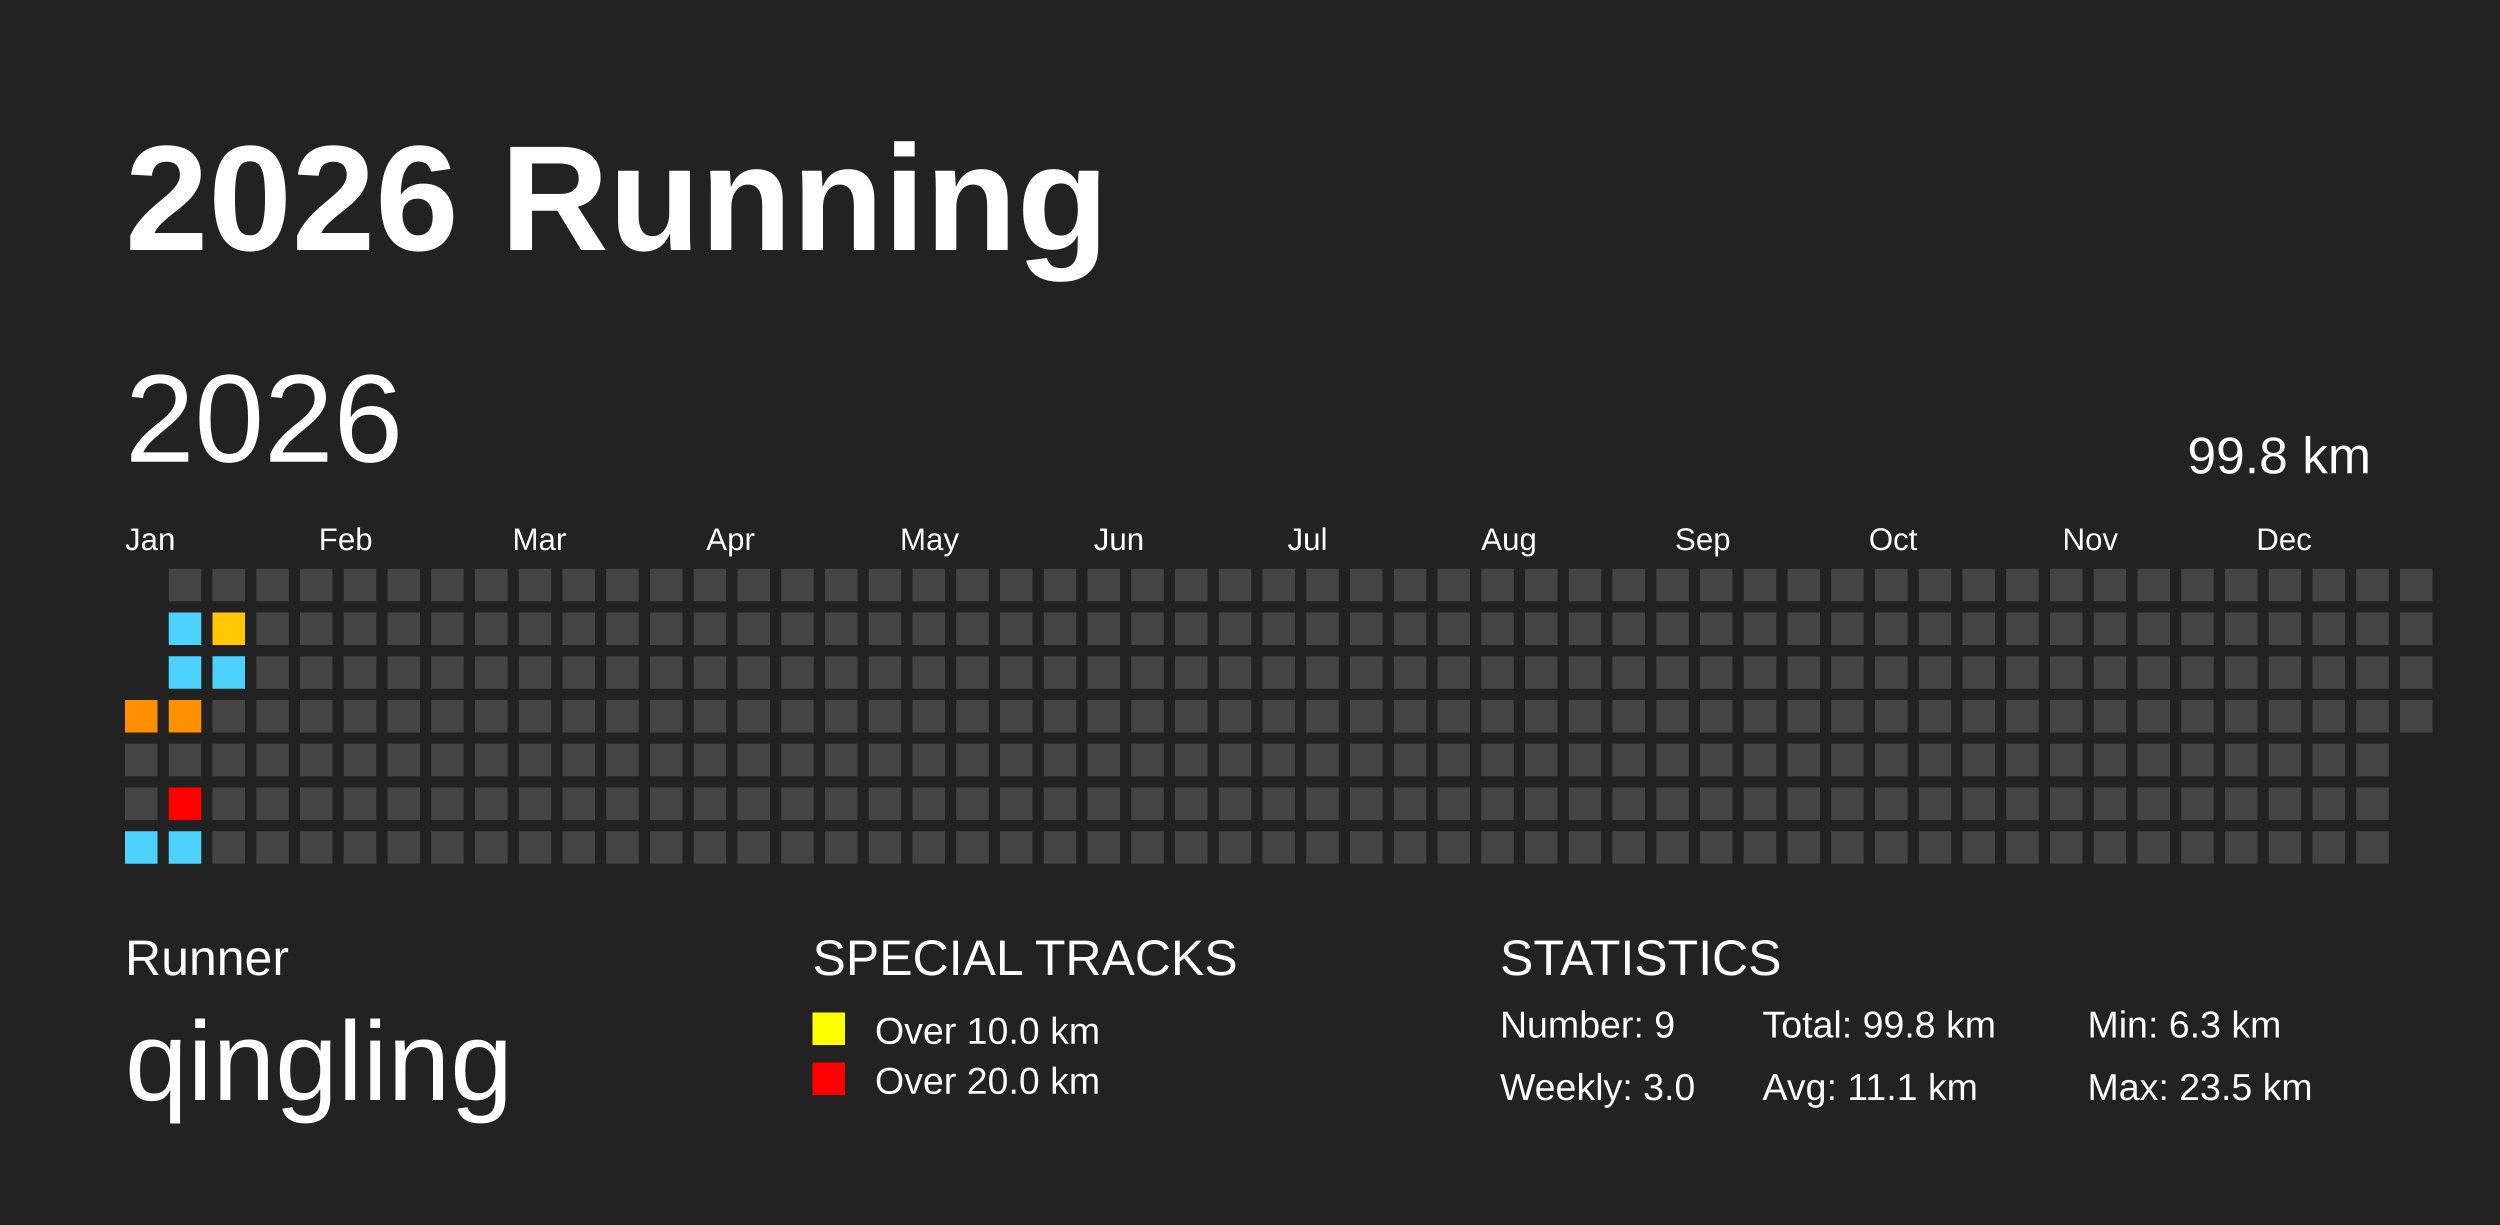
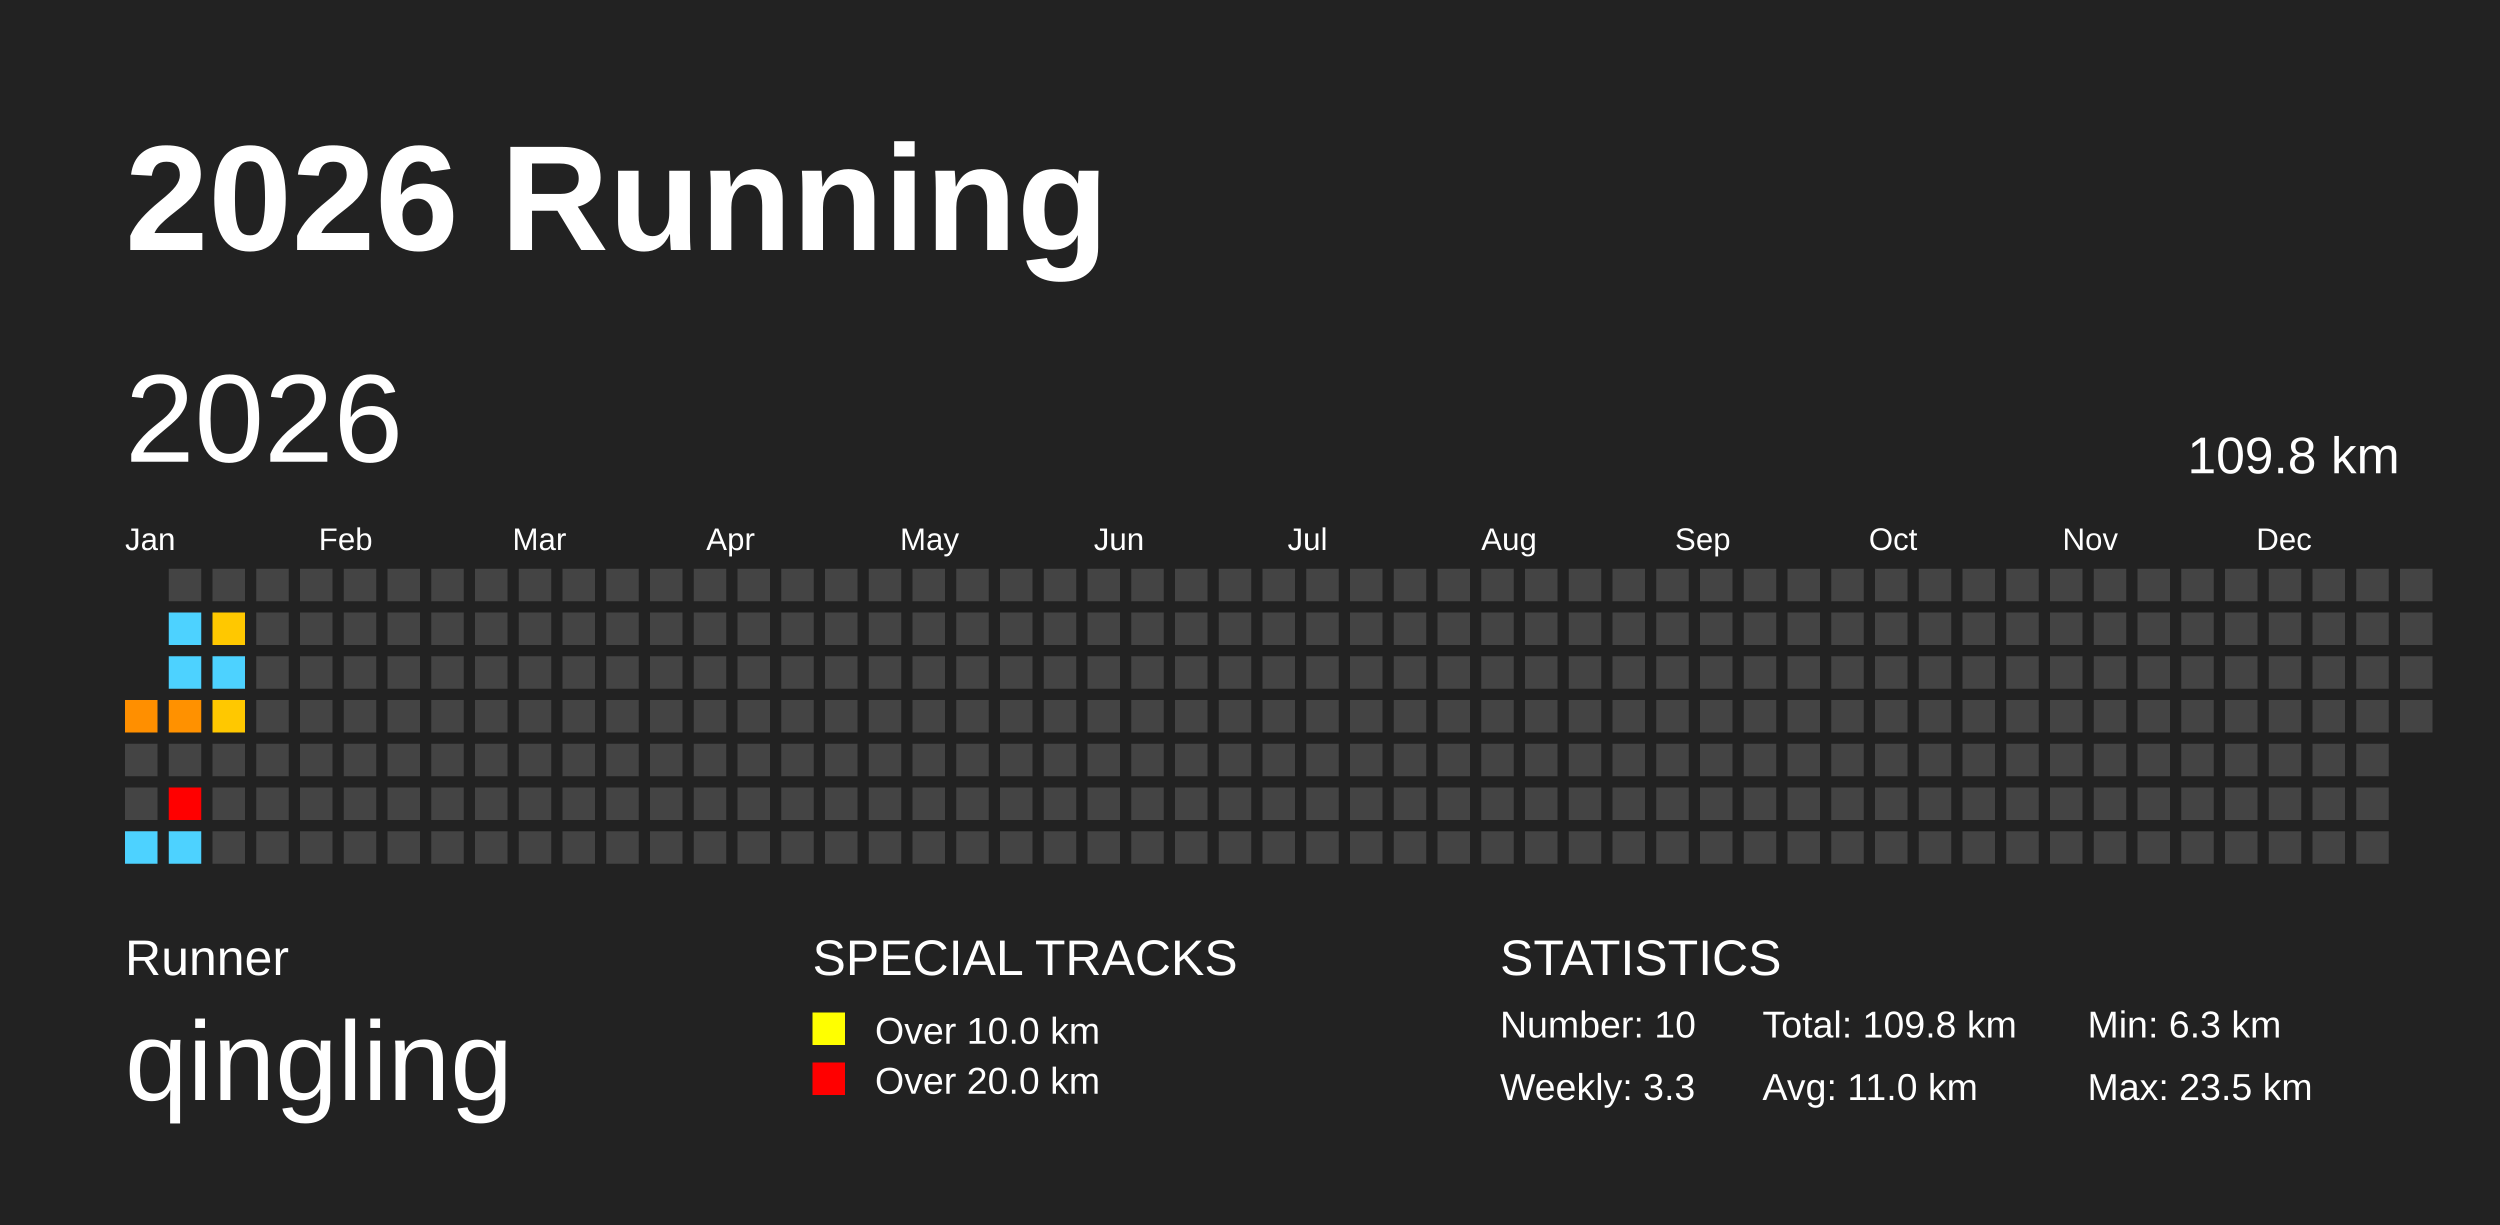
<svg xmlns="http://www.w3.org/2000/svg" baseProfile="full" height="98mm" version="1.1" viewBox="0,0,200,98" width="200mm">
  <defs />
  <rect fill="#222222" height="98" width="200" x="0" y="0" />
  <text fill="#FFFFFF" style="font-size:12px; font-family:Arial; font-weight:bold;" x="10" y="20">2026 Running</text>
  <text fill="#FFFFFF" style="font-size:4px; font-family:Arial" x="10" y="78">Runner</text>
  <text fill="#FFFFFF" style="font-size:9px; font-family:Arial" x="10" y="88">qingling</text>
  <text fill="#FFFFFF" style="font-size:4px; font-family:Arial" x="65" y="78">SPECIAL TRACKS</text>
  <rect fill="yellow" height="2.6" width="2.6" x="65" y="81" />
  <text fill="#FFFFFF" style="font-size:3px; font-family:Arial" x="70" y="83.5">Over 10.0 km</text>
  <rect fill="red" height="2.6" width="2.6" x="65" y="85" />
  <text fill="#FFFFFF" style="font-size:3px; font-family:Arial" x="70" y="87.5">Over 20.0 km</text>
  <text fill="#FFFFFF" style="font-size:4px; font-family:Arial" x="120" y="78">STATISTICS</text>
-   <text fill="#FFFFFF" style="font-size:3px; font-family:Arial" x="120" y="83">Number: 9</text>
-   <text fill="#FFFFFF" style="font-size:3px; font-family:Arial" x="120" y="88">Weekly: 3.0</text>
-   <text fill="#FFFFFF" style="font-size:3px; font-family:Arial" x="141" y="83">Total: 99.8 km</text>
-   <text fill="#FFFFFF" style="font-size:3px; font-family:Arial" x="141" y="88">Avg: 11.1 km</text>
+   <text fill="#FFFFFF" style="font-size:3px; font-family:Arial" x="120" y="83">Number: 10</text>
+   <text fill="#FFFFFF" style="font-size:3px; font-family:Arial" x="120" y="88">Weekly: 3.3</text>
+   <text fill="#FFFFFF" style="font-size:3px; font-family:Arial" x="141" y="83">Total: 109.8 km</text>
+   <text fill="#FFFFFF" style="font-size:3px; font-family:Arial" x="141" y="88">Avg: 11.0 km</text>
  <text fill="#FFFFFF" style="font-size:3px; font-family:Arial" x="167" y="83">Min: 6.3 km</text>
  <text fill="#FFFFFF" style="font-size:3px; font-family:Arial" x="167" y="88">Max: 23.5 km</text>
  <text dominant-baseline="hanging" fill="#FFFFFF" style="font-size:10.0px; font-family:Arial;" x="10" y="30">2026</text>
-   <text dominant-baseline="hanging" fill="#FFFFFF" style="font-size:4.125px; font-family:Arial;" x="175" y="35">99.8 km</text>
+   <text dominant-baseline="hanging" fill="#FFFFFF" style="font-size:4.125px; font-family:Arial;" x="175" y="35">109.8 km</text>
  <text fill="#FFFFFF" style="font-size:2.5px; font-family:Arial" x="10.0" y="44">Jan</text>
  <text fill="#FFFFFF" style="font-size:2.5px; font-family:Arial" x="25.5" y="44">Feb</text>
  <text fill="#FFFFFF" style="font-size:2.5px; font-family:Arial" x="41.0" y="44">Mar</text>
  <text fill="#FFFFFF" style="font-size:2.5px; font-family:Arial" x="56.5" y="44">Apr</text>
  <text fill="#FFFFFF" style="font-size:2.5px; font-family:Arial" x="72.0" y="44">May</text>
  <text fill="#FFFFFF" style="font-size:2.5px; font-family:Arial" x="87.5" y="44">Jun</text>
  <text fill="#FFFFFF" style="font-size:2.5px; font-family:Arial" x="103.0" y="44">Jul</text>
  <text fill="#FFFFFF" style="font-size:2.5px; font-family:Arial" x="118.5" y="44">Aug</text>
  <text fill="#FFFFFF" style="font-size:2.5px; font-family:Arial" x="134.0" y="44">Sep</text>
  <text fill="#FFFFFF" style="font-size:2.5px; font-family:Arial" x="149.5" y="44">Oct</text>
  <text fill="#FFFFFF" style="font-size:2.5px; font-family:Arial" x="165.0" y="44">Nov</text>
  <text fill="#FFFFFF" style="font-size:2.5px; font-family:Arial" x="180.5" y="44">Dec</text>
  <rect fill="#ff8f00" height="2.6" width="2.6" x="10.0" y="56.0" />
  <rect fill="#444444" height="2.6" width="2.6" x="10.0" y="59.5" />
  <rect fill="#444444" height="2.6" width="2.6" x="10.0" y="63.0" />
  <rect fill="#4dd2ff" height="2.6" width="2.6" x="10.0" y="66.5" />
  <rect fill="#444444" height="2.6" width="2.6" x="13.5" y="45.5" />
  <rect fill="#4dd2ff" height="2.6" width="2.6" x="13.5" y="49.0" />
  <rect fill="#4dd2ff" height="2.6" width="2.6" x="13.5" y="52.5" />
  <rect fill="#ff9100" height="2.6" width="2.6" x="13.5" y="56.0" />
  <rect fill="#444444" height="2.6" width="2.6" x="13.5" y="59.5" />
  <rect fill="red" height="2.6" width="2.6" x="13.5" y="63.0" />
  <rect fill="#4dd2ff" height="2.6" width="2.6" x="13.5" y="66.5" />
  <rect fill="#444444" height="2.6" width="2.6" x="17.0" y="45.5" />
  <rect fill="#ffc800" height="2.6" width="2.6" x="17.0" y="49.0" />
  <rect fill="#4dd2ff" height="2.6" width="2.6" x="17.0" y="52.5" />
-   <rect fill="#444444" height="2.6" width="2.6" x="17.0" y="56.0" />
+   <rect fill="#ffc800" height="2.6" width="2.6" x="17.0" y="56.0" />
  <rect fill="#444444" height="2.6" width="2.6" x="17.0" y="59.5" />
  <rect fill="#444444" height="2.6" width="2.6" x="17.0" y="63.0" />
  <rect fill="#444444" height="2.6" width="2.6" x="17.0" y="66.5" />
  <rect fill="#444444" height="2.6" width="2.6" x="20.5" y="45.5" />
  <rect fill="#444444" height="2.6" width="2.6" x="20.5" y="49.0" />
  <rect fill="#444444" height="2.6" width="2.6" x="20.5" y="52.5" />
  <rect fill="#444444" height="2.6" width="2.6" x="20.5" y="56.0" />
  <rect fill="#444444" height="2.6" width="2.6" x="20.5" y="59.5" />
  <rect fill="#444444" height="2.6" width="2.6" x="20.5" y="63.0" />
  <rect fill="#444444" height="2.6" width="2.6" x="20.5" y="66.5" />
  <rect fill="#444444" height="2.6" width="2.6" x="24.0" y="45.5" />
  <rect fill="#444444" height="2.6" width="2.6" x="24.0" y="49.0" />
  <rect fill="#444444" height="2.6" width="2.6" x="24.0" y="52.5" />
  <rect fill="#444444" height="2.6" width="2.6" x="24.0" y="56.0" />
  <rect fill="#444444" height="2.6" width="2.6" x="24.0" y="59.5" />
  <rect fill="#444444" height="2.6" width="2.6" x="24.0" y="63.0" />
  <rect fill="#444444" height="2.6" width="2.6" x="24.0" y="66.5" />
  <rect fill="#444444" height="2.6" width="2.6" x="27.5" y="45.5" />
  <rect fill="#444444" height="2.6" width="2.6" x="27.5" y="49.0" />
  <rect fill="#444444" height="2.6" width="2.6" x="27.5" y="52.5" />
  <rect fill="#444444" height="2.6" width="2.6" x="27.5" y="56.0" />
  <rect fill="#444444" height="2.6" width="2.6" x="27.5" y="59.5" />
  <rect fill="#444444" height="2.6" width="2.6" x="27.5" y="63.0" />
  <rect fill="#444444" height="2.6" width="2.6" x="27.5" y="66.5" />
  <rect fill="#444444" height="2.6" width="2.6" x="31.0" y="45.5" />
  <rect fill="#444444" height="2.6" width="2.6" x="31.0" y="49.0" />
  <rect fill="#444444" height="2.6" width="2.6" x="31.0" y="52.5" />
  <rect fill="#444444" height="2.6" width="2.6" x="31.0" y="56.0" />
  <rect fill="#444444" height="2.6" width="2.6" x="31.0" y="59.5" />
  <rect fill="#444444" height="2.6" width="2.6" x="31.0" y="63.0" />
  <rect fill="#444444" height="2.6" width="2.6" x="31.0" y="66.5" />
  <rect fill="#444444" height="2.6" width="2.6" x="34.5" y="45.5" />
  <rect fill="#444444" height="2.6" width="2.6" x="34.5" y="49.0" />
  <rect fill="#444444" height="2.6" width="2.6" x="34.5" y="52.5" />
  <rect fill="#444444" height="2.6" width="2.6" x="34.5" y="56.0" />
  <rect fill="#444444" height="2.6" width="2.6" x="34.5" y="59.5" />
  <rect fill="#444444" height="2.6" width="2.6" x="34.5" y="63.0" />
  <rect fill="#444444" height="2.6" width="2.6" x="34.5" y="66.5" />
  <rect fill="#444444" height="2.6" width="2.6" x="38.0" y="45.5" />
  <rect fill="#444444" height="2.6" width="2.6" x="38.0" y="49.0" />
  <rect fill="#444444" height="2.6" width="2.6" x="38.0" y="52.5" />
  <rect fill="#444444" height="2.6" width="2.6" x="38.0" y="56.0" />
  <rect fill="#444444" height="2.6" width="2.6" x="38.0" y="59.5" />
  <rect fill="#444444" height="2.6" width="2.6" x="38.0" y="63.0" />
  <rect fill="#444444" height="2.6" width="2.6" x="38.0" y="66.5" />
  <rect fill="#444444" height="2.6" width="2.6" x="41.5" y="45.5" />
  <rect fill="#444444" height="2.6" width="2.6" x="41.5" y="49.0" />
  <rect fill="#444444" height="2.6" width="2.6" x="41.5" y="52.5" />
  <rect fill="#444444" height="2.6" width="2.6" x="41.5" y="56.0" />
  <rect fill="#444444" height="2.6" width="2.6" x="41.5" y="59.5" />
  <rect fill="#444444" height="2.6" width="2.6" x="41.5" y="63.0" />
  <rect fill="#444444" height="2.6" width="2.6" x="41.5" y="66.5" />
  <rect fill="#444444" height="2.6" width="2.6" x="45.0" y="45.5" />
  <rect fill="#444444" height="2.6" width="2.6" x="45.0" y="49.0" />
  <rect fill="#444444" height="2.6" width="2.6" x="45.0" y="52.5" />
  <rect fill="#444444" height="2.6" width="2.6" x="45.0" y="56.0" />
  <rect fill="#444444" height="2.6" width="2.6" x="45.0" y="59.5" />
  <rect fill="#444444" height="2.6" width="2.6" x="45.0" y="63.0" />
  <rect fill="#444444" height="2.6" width="2.6" x="45.0" y="66.5" />
  <rect fill="#444444" height="2.6" width="2.6" x="48.5" y="45.5" />
  <rect fill="#444444" height="2.6" width="2.6" x="48.5" y="49.0" />
  <rect fill="#444444" height="2.6" width="2.6" x="48.5" y="52.5" />
  <rect fill="#444444" height="2.6" width="2.6" x="48.5" y="56.0" />
  <rect fill="#444444" height="2.6" width="2.6" x="48.5" y="59.5" />
  <rect fill="#444444" height="2.6" width="2.6" x="48.5" y="63.0" />
  <rect fill="#444444" height="2.6" width="2.6" x="48.5" y="66.5" />
  <rect fill="#444444" height="2.6" width="2.6" x="52.0" y="45.5" />
  <rect fill="#444444" height="2.6" width="2.6" x="52.0" y="49.0" />
  <rect fill="#444444" height="2.6" width="2.6" x="52.0" y="52.5" />
  <rect fill="#444444" height="2.6" width="2.6" x="52.0" y="56.0" />
  <rect fill="#444444" height="2.6" width="2.6" x="52.0" y="59.5" />
  <rect fill="#444444" height="2.6" width="2.6" x="52.0" y="63.0" />
  <rect fill="#444444" height="2.6" width="2.6" x="52.0" y="66.5" />
  <rect fill="#444444" height="2.6" width="2.6" x="55.5" y="45.5" />
  <rect fill="#444444" height="2.6" width="2.6" x="55.5" y="49.0" />
  <rect fill="#444444" height="2.6" width="2.6" x="55.5" y="52.5" />
  <rect fill="#444444" height="2.6" width="2.6" x="55.5" y="56.0" />
  <rect fill="#444444" height="2.6" width="2.6" x="55.5" y="59.5" />
  <rect fill="#444444" height="2.6" width="2.6" x="55.5" y="63.0" />
  <rect fill="#444444" height="2.6" width="2.6" x="55.5" y="66.5" />
  <rect fill="#444444" height="2.6" width="2.6" x="59.0" y="45.5" />
  <rect fill="#444444" height="2.6" width="2.6" x="59.0" y="49.0" />
  <rect fill="#444444" height="2.6" width="2.6" x="59.0" y="52.5" />
  <rect fill="#444444" height="2.6" width="2.6" x="59.0" y="56.0" />
  <rect fill="#444444" height="2.6" width="2.6" x="59.0" y="59.5" />
  <rect fill="#444444" height="2.6" width="2.6" x="59.0" y="63.0" />
  <rect fill="#444444" height="2.6" width="2.6" x="59.0" y="66.5" />
  <rect fill="#444444" height="2.6" width="2.6" x="62.5" y="45.5" />
  <rect fill="#444444" height="2.6" width="2.6" x="62.5" y="49.0" />
  <rect fill="#444444" height="2.6" width="2.6" x="62.5" y="52.5" />
  <rect fill="#444444" height="2.6" width="2.6" x="62.5" y="56.0" />
  <rect fill="#444444" height="2.6" width="2.6" x="62.5" y="59.5" />
  <rect fill="#444444" height="2.6" width="2.6" x="62.5" y="63.0" />
  <rect fill="#444444" height="2.6" width="2.6" x="62.5" y="66.5" />
  <rect fill="#444444" height="2.6" width="2.6" x="66.0" y="45.5" />
  <rect fill="#444444" height="2.6" width="2.6" x="66.0" y="49.0" />
  <rect fill="#444444" height="2.6" width="2.6" x="66.0" y="52.5" />
  <rect fill="#444444" height="2.6" width="2.6" x="66.0" y="56.0" />
  <rect fill="#444444" height="2.6" width="2.6" x="66.0" y="59.5" />
  <rect fill="#444444" height="2.6" width="2.6" x="66.0" y="63.0" />
  <rect fill="#444444" height="2.6" width="2.6" x="66.0" y="66.5" />
  <rect fill="#444444" height="2.6" width="2.6" x="69.5" y="45.5" />
  <rect fill="#444444" height="2.6" width="2.6" x="69.5" y="49.0" />
  <rect fill="#444444" height="2.6" width="2.6" x="69.5" y="52.5" />
  <rect fill="#444444" height="2.6" width="2.6" x="69.5" y="56.0" />
  <rect fill="#444444" height="2.6" width="2.6" x="69.5" y="59.5" />
  <rect fill="#444444" height="2.6" width="2.6" x="69.5" y="63.0" />
  <rect fill="#444444" height="2.6" width="2.6" x="69.5" y="66.5" />
  <rect fill="#444444" height="2.6" width="2.6" x="73.0" y="45.5" />
  <rect fill="#444444" height="2.6" width="2.6" x="73.0" y="49.0" />
  <rect fill="#444444" height="2.6" width="2.6" x="73.0" y="52.5" />
  <rect fill="#444444" height="2.6" width="2.6" x="73.0" y="56.0" />
  <rect fill="#444444" height="2.6" width="2.6" x="73.0" y="59.5" />
  <rect fill="#444444" height="2.6" width="2.6" x="73.0" y="63.0" />
  <rect fill="#444444" height="2.6" width="2.6" x="73.0" y="66.5" />
  <rect fill="#444444" height="2.6" width="2.6" x="76.5" y="45.5" />
  <rect fill="#444444" height="2.6" width="2.6" x="76.5" y="49.0" />
  <rect fill="#444444" height="2.6" width="2.6" x="76.5" y="52.5" />
  <rect fill="#444444" height="2.6" width="2.6" x="76.5" y="56.0" />
  <rect fill="#444444" height="2.6" width="2.6" x="76.5" y="59.5" />
  <rect fill="#444444" height="2.6" width="2.6" x="76.5" y="63.0" />
  <rect fill="#444444" height="2.6" width="2.6" x="76.5" y="66.5" />
  <rect fill="#444444" height="2.6" width="2.6" x="80.0" y="45.5" />
  <rect fill="#444444" height="2.6" width="2.6" x="80.0" y="49.0" />
  <rect fill="#444444" height="2.6" width="2.6" x="80.0" y="52.5" />
  <rect fill="#444444" height="2.6" width="2.6" x="80.0" y="56.0" />
  <rect fill="#444444" height="2.6" width="2.6" x="80.0" y="59.5" />
  <rect fill="#444444" height="2.6" width="2.6" x="80.0" y="63.0" />
  <rect fill="#444444" height="2.6" width="2.6" x="80.0" y="66.5" />
  <rect fill="#444444" height="2.6" width="2.6" x="83.5" y="45.5" />
  <rect fill="#444444" height="2.6" width="2.6" x="83.5" y="49.0" />
  <rect fill="#444444" height="2.6" width="2.6" x="83.5" y="52.5" />
  <rect fill="#444444" height="2.6" width="2.6" x="83.5" y="56.0" />
  <rect fill="#444444" height="2.6" width="2.6" x="83.5" y="59.5" />
  <rect fill="#444444" height="2.6" width="2.6" x="83.5" y="63.0" />
  <rect fill="#444444" height="2.6" width="2.6" x="83.5" y="66.5" />
  <rect fill="#444444" height="2.6" width="2.6" x="87.0" y="45.5" />
  <rect fill="#444444" height="2.6" width="2.6" x="87.0" y="49.0" />
  <rect fill="#444444" height="2.6" width="2.6" x="87.0" y="52.5" />
  <rect fill="#444444" height="2.6" width="2.6" x="87.0" y="56.0" />
  <rect fill="#444444" height="2.6" width="2.6" x="87.0" y="59.5" />
  <rect fill="#444444" height="2.6" width="2.6" x="87.0" y="63.0" />
  <rect fill="#444444" height="2.6" width="2.6" x="87.0" y="66.5" />
  <rect fill="#444444" height="2.6" width="2.6" x="90.5" y="45.5" />
  <rect fill="#444444" height="2.6" width="2.6" x="90.5" y="49.0" />
  <rect fill="#444444" height="2.6" width="2.6" x="90.5" y="52.5" />
  <rect fill="#444444" height="2.6" width="2.6" x="90.5" y="56.0" />
  <rect fill="#444444" height="2.6" width="2.6" x="90.5" y="59.5" />
  <rect fill="#444444" height="2.6" width="2.6" x="90.5" y="63.0" />
  <rect fill="#444444" height="2.6" width="2.6" x="90.5" y="66.5" />
  <rect fill="#444444" height="2.6" width="2.6" x="94.0" y="45.5" />
  <rect fill="#444444" height="2.6" width="2.6" x="94.0" y="49.0" />
  <rect fill="#444444" height="2.6" width="2.6" x="94.0" y="52.5" />
  <rect fill="#444444" height="2.6" width="2.6" x="94.0" y="56.0" />
  <rect fill="#444444" height="2.6" width="2.6" x="94.0" y="59.5" />
  <rect fill="#444444" height="2.6" width="2.6" x="94.0" y="63.0" />
  <rect fill="#444444" height="2.6" width="2.6" x="94.0" y="66.5" />
  <rect fill="#444444" height="2.6" width="2.6" x="97.5" y="45.5" />
  <rect fill="#444444" height="2.6" width="2.6" x="97.5" y="49.0" />
  <rect fill="#444444" height="2.6" width="2.6" x="97.5" y="52.5" />
  <rect fill="#444444" height="2.6" width="2.6" x="97.5" y="56.0" />
  <rect fill="#444444" height="2.6" width="2.6" x="97.5" y="59.5" />
  <rect fill="#444444" height="2.6" width="2.6" x="97.5" y="63.0" />
  <rect fill="#444444" height="2.6" width="2.6" x="97.5" y="66.5" />
  <rect fill="#444444" height="2.6" width="2.6" x="101.0" y="45.5" />
  <rect fill="#444444" height="2.6" width="2.6" x="101.0" y="49.0" />
  <rect fill="#444444" height="2.6" width="2.6" x="101.0" y="52.5" />
  <rect fill="#444444" height="2.6" width="2.6" x="101.0" y="56.0" />
  <rect fill="#444444" height="2.6" width="2.6" x="101.0" y="59.5" />
  <rect fill="#444444" height="2.6" width="2.6" x="101.0" y="63.0" />
  <rect fill="#444444" height="2.6" width="2.6" x="101.0" y="66.5" />
  <rect fill="#444444" height="2.6" width="2.6" x="104.5" y="45.5" />
  <rect fill="#444444" height="2.6" width="2.6" x="104.5" y="49.0" />
  <rect fill="#444444" height="2.6" width="2.6" x="104.5" y="52.5" />
  <rect fill="#444444" height="2.6" width="2.6" x="104.5" y="56.0" />
  <rect fill="#444444" height="2.6" width="2.6" x="104.5" y="59.5" />
  <rect fill="#444444" height="2.6" width="2.6" x="104.5" y="63.0" />
  <rect fill="#444444" height="2.6" width="2.6" x="104.5" y="66.5" />
  <rect fill="#444444" height="2.6" width="2.6" x="108.0" y="45.5" />
  <rect fill="#444444" height="2.6" width="2.6" x="108.0" y="49.0" />
  <rect fill="#444444" height="2.6" width="2.6" x="108.0" y="52.5" />
  <rect fill="#444444" height="2.6" width="2.6" x="108.0" y="56.0" />
  <rect fill="#444444" height="2.6" width="2.6" x="108.0" y="59.5" />
  <rect fill="#444444" height="2.6" width="2.6" x="108.0" y="63.0" />
  <rect fill="#444444" height="2.6" width="2.6" x="108.0" y="66.5" />
  <rect fill="#444444" height="2.6" width="2.6" x="111.5" y="45.5" />
  <rect fill="#444444" height="2.6" width="2.6" x="111.5" y="49.0" />
  <rect fill="#444444" height="2.6" width="2.6" x="111.5" y="52.5" />
  <rect fill="#444444" height="2.6" width="2.6" x="111.5" y="56.0" />
  <rect fill="#444444" height="2.6" width="2.6" x="111.5" y="59.5" />
  <rect fill="#444444" height="2.6" width="2.6" x="111.5" y="63.0" />
  <rect fill="#444444" height="2.6" width="2.6" x="111.5" y="66.5" />
  <rect fill="#444444" height="2.6" width="2.6" x="115.0" y="45.5" />
  <rect fill="#444444" height="2.6" width="2.6" x="115.0" y="49.0" />
  <rect fill="#444444" height="2.6" width="2.6" x="115.0" y="52.5" />
  <rect fill="#444444" height="2.6" width="2.6" x="115.0" y="56.0" />
  <rect fill="#444444" height="2.6" width="2.6" x="115.0" y="59.5" />
  <rect fill="#444444" height="2.6" width="2.6" x="115.0" y="63.0" />
  <rect fill="#444444" height="2.6" width="2.6" x="115.0" y="66.5" />
  <rect fill="#444444" height="2.6" width="2.6" x="118.5" y="45.5" />
  <rect fill="#444444" height="2.6" width="2.6" x="118.5" y="49.0" />
  <rect fill="#444444" height="2.6" width="2.6" x="118.5" y="52.5" />
  <rect fill="#444444" height="2.6" width="2.6" x="118.5" y="56.0" />
  <rect fill="#444444" height="2.6" width="2.6" x="118.5" y="59.5" />
  <rect fill="#444444" height="2.6" width="2.6" x="118.5" y="63.0" />
  <rect fill="#444444" height="2.6" width="2.6" x="118.5" y="66.5" />
  <rect fill="#444444" height="2.6" width="2.6" x="122.0" y="45.5" />
  <rect fill="#444444" height="2.6" width="2.6" x="122.0" y="49.0" />
  <rect fill="#444444" height="2.6" width="2.6" x="122.0" y="52.5" />
  <rect fill="#444444" height="2.6" width="2.6" x="122.0" y="56.0" />
  <rect fill="#444444" height="2.6" width="2.6" x="122.0" y="59.5" />
  <rect fill="#444444" height="2.6" width="2.6" x="122.0" y="63.0" />
  <rect fill="#444444" height="2.6" width="2.6" x="122.0" y="66.5" />
  <rect fill="#444444" height="2.6" width="2.6" x="125.5" y="45.5" />
  <rect fill="#444444" height="2.6" width="2.6" x="125.5" y="49.0" />
  <rect fill="#444444" height="2.6" width="2.6" x="125.5" y="52.5" />
  <rect fill="#444444" height="2.6" width="2.6" x="125.5" y="56.0" />
  <rect fill="#444444" height="2.6" width="2.6" x="125.5" y="59.5" />
  <rect fill="#444444" height="2.6" width="2.6" x="125.5" y="63.0" />
  <rect fill="#444444" height="2.6" width="2.6" x="125.5" y="66.5" />
  <rect fill="#444444" height="2.6" width="2.6" x="129.0" y="45.5" />
  <rect fill="#444444" height="2.6" width="2.6" x="129.0" y="49.0" />
  <rect fill="#444444" height="2.6" width="2.6" x="129.0" y="52.5" />
  <rect fill="#444444" height="2.6" width="2.6" x="129.0" y="56.0" />
  <rect fill="#444444" height="2.6" width="2.6" x="129.0" y="59.5" />
  <rect fill="#444444" height="2.6" width="2.6" x="129.0" y="63.0" />
  <rect fill="#444444" height="2.6" width="2.6" x="129.0" y="66.5" />
  <rect fill="#444444" height="2.6" width="2.6" x="132.5" y="45.5" />
  <rect fill="#444444" height="2.6" width="2.6" x="132.5" y="49.0" />
  <rect fill="#444444" height="2.6" width="2.6" x="132.5" y="52.5" />
  <rect fill="#444444" height="2.6" width="2.6" x="132.5" y="56.0" />
  <rect fill="#444444" height="2.6" width="2.6" x="132.5" y="59.5" />
  <rect fill="#444444" height="2.6" width="2.6" x="132.5" y="63.0" />
  <rect fill="#444444" height="2.6" width="2.6" x="132.5" y="66.5" />
  <rect fill="#444444" height="2.6" width="2.6" x="136.0" y="45.5" />
  <rect fill="#444444" height="2.6" width="2.6" x="136.0" y="49.0" />
  <rect fill="#444444" height="2.6" width="2.6" x="136.0" y="52.5" />
  <rect fill="#444444" height="2.6" width="2.6" x="136.0" y="56.0" />
  <rect fill="#444444" height="2.6" width="2.6" x="136.0" y="59.5" />
  <rect fill="#444444" height="2.6" width="2.6" x="136.0" y="63.0" />
  <rect fill="#444444" height="2.6" width="2.6" x="136.0" y="66.5" />
  <rect fill="#444444" height="2.6" width="2.6" x="139.5" y="45.5" />
  <rect fill="#444444" height="2.6" width="2.6" x="139.5" y="49.0" />
  <rect fill="#444444" height="2.6" width="2.6" x="139.5" y="52.5" />
  <rect fill="#444444" height="2.6" width="2.6" x="139.5" y="56.0" />
  <rect fill="#444444" height="2.6" width="2.6" x="139.5" y="59.5" />
  <rect fill="#444444" height="2.6" width="2.6" x="139.5" y="63.0" />
  <rect fill="#444444" height="2.6" width="2.6" x="139.5" y="66.5" />
  <rect fill="#444444" height="2.6" width="2.6" x="143.0" y="45.5" />
  <rect fill="#444444" height="2.6" width="2.6" x="143.0" y="49.0" />
  <rect fill="#444444" height="2.6" width="2.6" x="143.0" y="52.5" />
  <rect fill="#444444" height="2.6" width="2.6" x="143.0" y="56.0" />
  <rect fill="#444444" height="2.6" width="2.6" x="143.0" y="59.5" />
  <rect fill="#444444" height="2.6" width="2.6" x="143.0" y="63.0" />
  <rect fill="#444444" height="2.6" width="2.6" x="143.0" y="66.5" />
  <rect fill="#444444" height="2.6" width="2.6" x="146.5" y="45.5" />
  <rect fill="#444444" height="2.6" width="2.6" x="146.5" y="49.0" />
  <rect fill="#444444" height="2.6" width="2.6" x="146.5" y="52.5" />
  <rect fill="#444444" height="2.6" width="2.6" x="146.5" y="56.0" />
  <rect fill="#444444" height="2.6" width="2.6" x="146.5" y="59.5" />
  <rect fill="#444444" height="2.6" width="2.6" x="146.5" y="63.0" />
  <rect fill="#444444" height="2.6" width="2.6" x="146.5" y="66.5" />
  <rect fill="#444444" height="2.6" width="2.6" x="150.0" y="45.5" />
  <rect fill="#444444" height="2.6" width="2.6" x="150.0" y="49.0" />
  <rect fill="#444444" height="2.6" width="2.6" x="150.0" y="52.5" />
  <rect fill="#444444" height="2.6" width="2.6" x="150.0" y="56.0" />
  <rect fill="#444444" height="2.6" width="2.6" x="150.0" y="59.5" />
  <rect fill="#444444" height="2.6" width="2.6" x="150.0" y="63.0" />
  <rect fill="#444444" height="2.6" width="2.6" x="150.0" y="66.5" />
  <rect fill="#444444" height="2.6" width="2.6" x="153.5" y="45.5" />
  <rect fill="#444444" height="2.6" width="2.6" x="153.5" y="49.0" />
  <rect fill="#444444" height="2.6" width="2.6" x="153.5" y="52.5" />
  <rect fill="#444444" height="2.6" width="2.6" x="153.5" y="56.0" />
  <rect fill="#444444" height="2.6" width="2.6" x="153.5" y="59.5" />
  <rect fill="#444444" height="2.6" width="2.6" x="153.5" y="63.0" />
  <rect fill="#444444" height="2.6" width="2.6" x="153.5" y="66.5" />
  <rect fill="#444444" height="2.6" width="2.6" x="157.0" y="45.5" />
  <rect fill="#444444" height="2.6" width="2.6" x="157.0" y="49.0" />
  <rect fill="#444444" height="2.6" width="2.6" x="157.0" y="52.5" />
  <rect fill="#444444" height="2.6" width="2.6" x="157.0" y="56.0" />
  <rect fill="#444444" height="2.6" width="2.6" x="157.0" y="59.5" />
  <rect fill="#444444" height="2.6" width="2.6" x="157.0" y="63.0" />
  <rect fill="#444444" height="2.6" width="2.6" x="157.0" y="66.5" />
  <rect fill="#444444" height="2.6" width="2.6" x="160.5" y="45.5" />
  <rect fill="#444444" height="2.6" width="2.6" x="160.5" y="49.0" />
  <rect fill="#444444" height="2.6" width="2.6" x="160.5" y="52.5" />
  <rect fill="#444444" height="2.6" width="2.6" x="160.5" y="56.0" />
  <rect fill="#444444" height="2.6" width="2.6" x="160.5" y="59.5" />
  <rect fill="#444444" height="2.6" width="2.6" x="160.5" y="63.0" />
  <rect fill="#444444" height="2.6" width="2.6" x="160.5" y="66.5" />
  <rect fill="#444444" height="2.6" width="2.6" x="164.0" y="45.5" />
  <rect fill="#444444" height="2.6" width="2.6" x="164.0" y="49.0" />
  <rect fill="#444444" height="2.6" width="2.6" x="164.0" y="52.5" />
  <rect fill="#444444" height="2.6" width="2.6" x="164.0" y="56.0" />
  <rect fill="#444444" height="2.6" width="2.6" x="164.0" y="59.5" />
  <rect fill="#444444" height="2.6" width="2.6" x="164.0" y="63.0" />
  <rect fill="#444444" height="2.6" width="2.6" x="164.0" y="66.5" />
  <rect fill="#444444" height="2.6" width="2.6" x="167.5" y="45.5" />
  <rect fill="#444444" height="2.6" width="2.6" x="167.5" y="49.0" />
  <rect fill="#444444" height="2.6" width="2.6" x="167.5" y="52.5" />
  <rect fill="#444444" height="2.6" width="2.6" x="167.5" y="56.0" />
  <rect fill="#444444" height="2.6" width="2.6" x="167.5" y="59.5" />
  <rect fill="#444444" height="2.6" width="2.6" x="167.5" y="63.0" />
  <rect fill="#444444" height="2.6" width="2.6" x="167.5" y="66.5" />
  <rect fill="#444444" height="2.6" width="2.6" x="171.0" y="45.5" />
  <rect fill="#444444" height="2.6" width="2.6" x="171.0" y="49.0" />
  <rect fill="#444444" height="2.6" width="2.6" x="171.0" y="52.5" />
  <rect fill="#444444" height="2.6" width="2.6" x="171.0" y="56.0" />
  <rect fill="#444444" height="2.6" width="2.6" x="171.0" y="59.5" />
  <rect fill="#444444" height="2.6" width="2.6" x="171.0" y="63.0" />
  <rect fill="#444444" height="2.6" width="2.6" x="171.0" y="66.5" />
  <rect fill="#444444" height="2.6" width="2.6" x="174.5" y="45.5" />
  <rect fill="#444444" height="2.6" width="2.6" x="174.5" y="49.0" />
  <rect fill="#444444" height="2.6" width="2.6" x="174.5" y="52.5" />
  <rect fill="#444444" height="2.6" width="2.6" x="174.5" y="56.0" />
  <rect fill="#444444" height="2.6" width="2.6" x="174.5" y="59.5" />
  <rect fill="#444444" height="2.6" width="2.6" x="174.5" y="63.0" />
  <rect fill="#444444" height="2.6" width="2.6" x="174.5" y="66.5" />
  <rect fill="#444444" height="2.6" width="2.6" x="178.0" y="45.5" />
  <rect fill="#444444" height="2.6" width="2.6" x="178.0" y="49.0" />
  <rect fill="#444444" height="2.6" width="2.6" x="178.0" y="52.5" />
  <rect fill="#444444" height="2.6" width="2.6" x="178.0" y="56.0" />
  <rect fill="#444444" height="2.6" width="2.6" x="178.0" y="59.5" />
  <rect fill="#444444" height="2.6" width="2.6" x="178.0" y="63.0" />
  <rect fill="#444444" height="2.6" width="2.6" x="178.0" y="66.5" />
  <rect fill="#444444" height="2.6" width="2.6" x="181.5" y="45.5" />
  <rect fill="#444444" height="2.6" width="2.6" x="181.5" y="49.0" />
  <rect fill="#444444" height="2.6" width="2.6" x="181.5" y="52.5" />
  <rect fill="#444444" height="2.6" width="2.6" x="181.5" y="56.0" />
  <rect fill="#444444" height="2.6" width="2.6" x="181.5" y="59.5" />
  <rect fill="#444444" height="2.6" width="2.6" x="181.5" y="63.0" />
  <rect fill="#444444" height="2.6" width="2.6" x="181.5" y="66.5" />
  <rect fill="#444444" height="2.6" width="2.6" x="185.0" y="45.5" />
  <rect fill="#444444" height="2.6" width="2.6" x="185.0" y="49.0" />
  <rect fill="#444444" height="2.6" width="2.6" x="185.0" y="52.5" />
  <rect fill="#444444" height="2.6" width="2.6" x="185.0" y="56.0" />
  <rect fill="#444444" height="2.6" width="2.6" x="185.0" y="59.5" />
  <rect fill="#444444" height="2.6" width="2.6" x="185.0" y="63.0" />
  <rect fill="#444444" height="2.6" width="2.6" x="185.0" y="66.5" />
  <rect fill="#444444" height="2.6" width="2.6" x="188.5" y="45.5" />
  <rect fill="#444444" height="2.6" width="2.6" x="188.5" y="49.0" />
  <rect fill="#444444" height="2.6" width="2.6" x="188.5" y="52.5" />
  <rect fill="#444444" height="2.6" width="2.6" x="188.5" y="56.0" />
  <rect fill="#444444" height="2.6" width="2.6" x="188.5" y="59.5" />
  <rect fill="#444444" height="2.6" width="2.6" x="188.5" y="63.0" />
  <rect fill="#444444" height="2.6" width="2.6" x="188.5" y="66.5" />
  <rect fill="#444444" height="2.6" width="2.6" x="192.0" y="45.5" />
  <rect fill="#444444" height="2.6" width="2.6" x="192.0" y="49.0" />
  <rect fill="#444444" height="2.6" width="2.6" x="192.0" y="52.5" />
  <rect fill="#444444" height="2.6" width="2.6" x="192.0" y="56.0" />
</svg>
